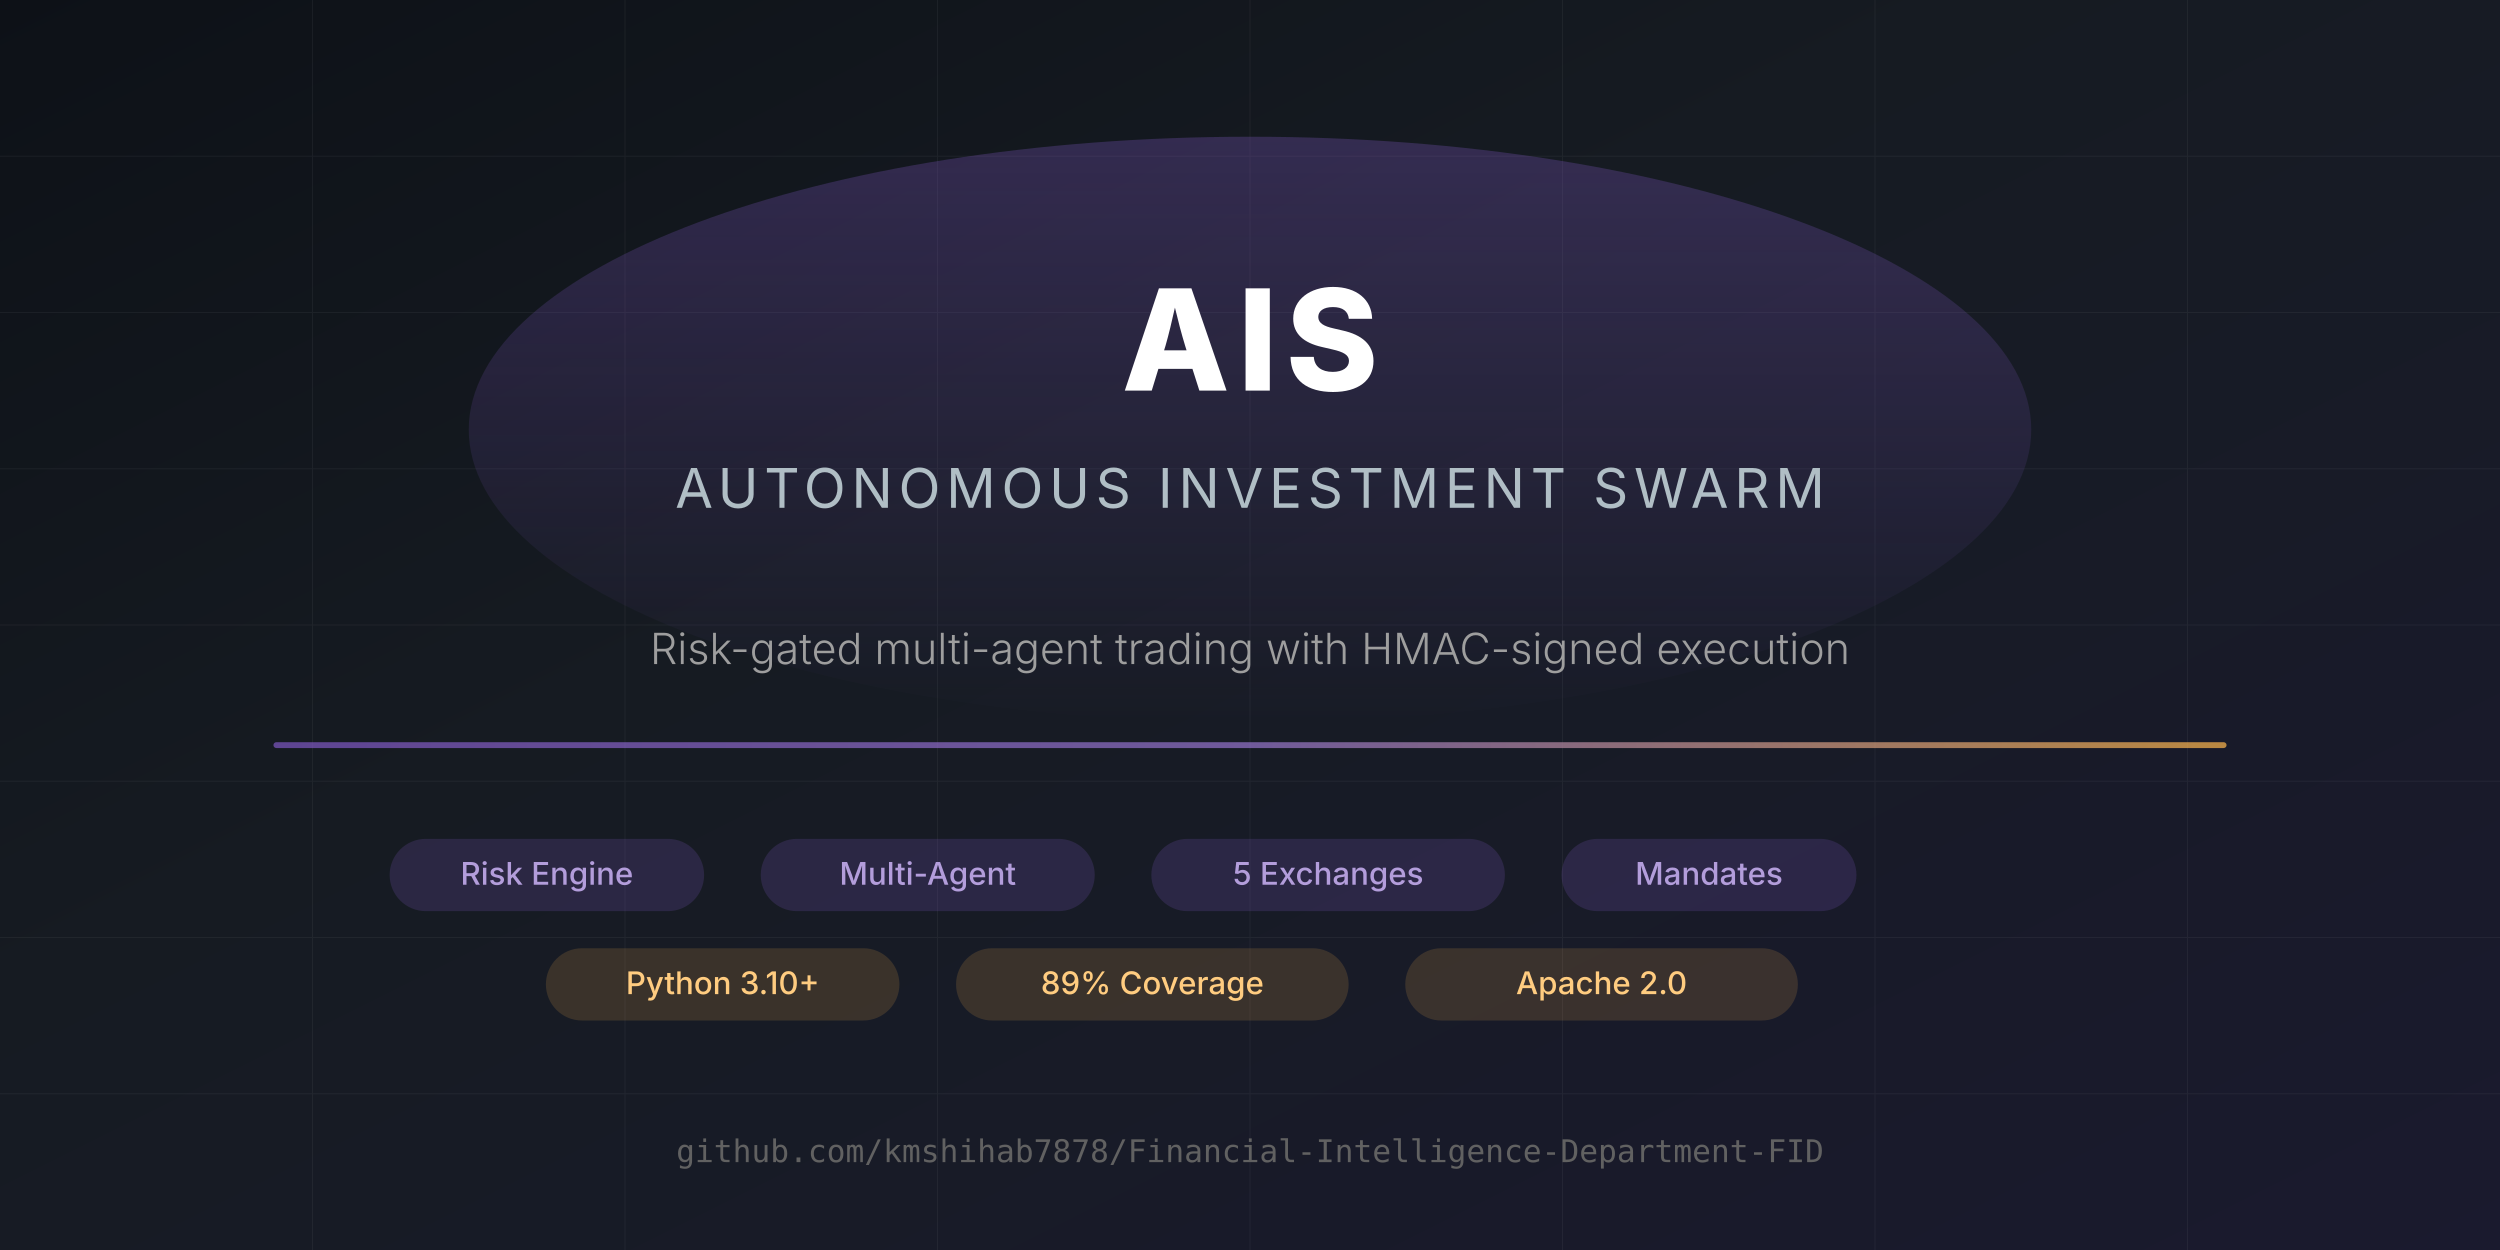
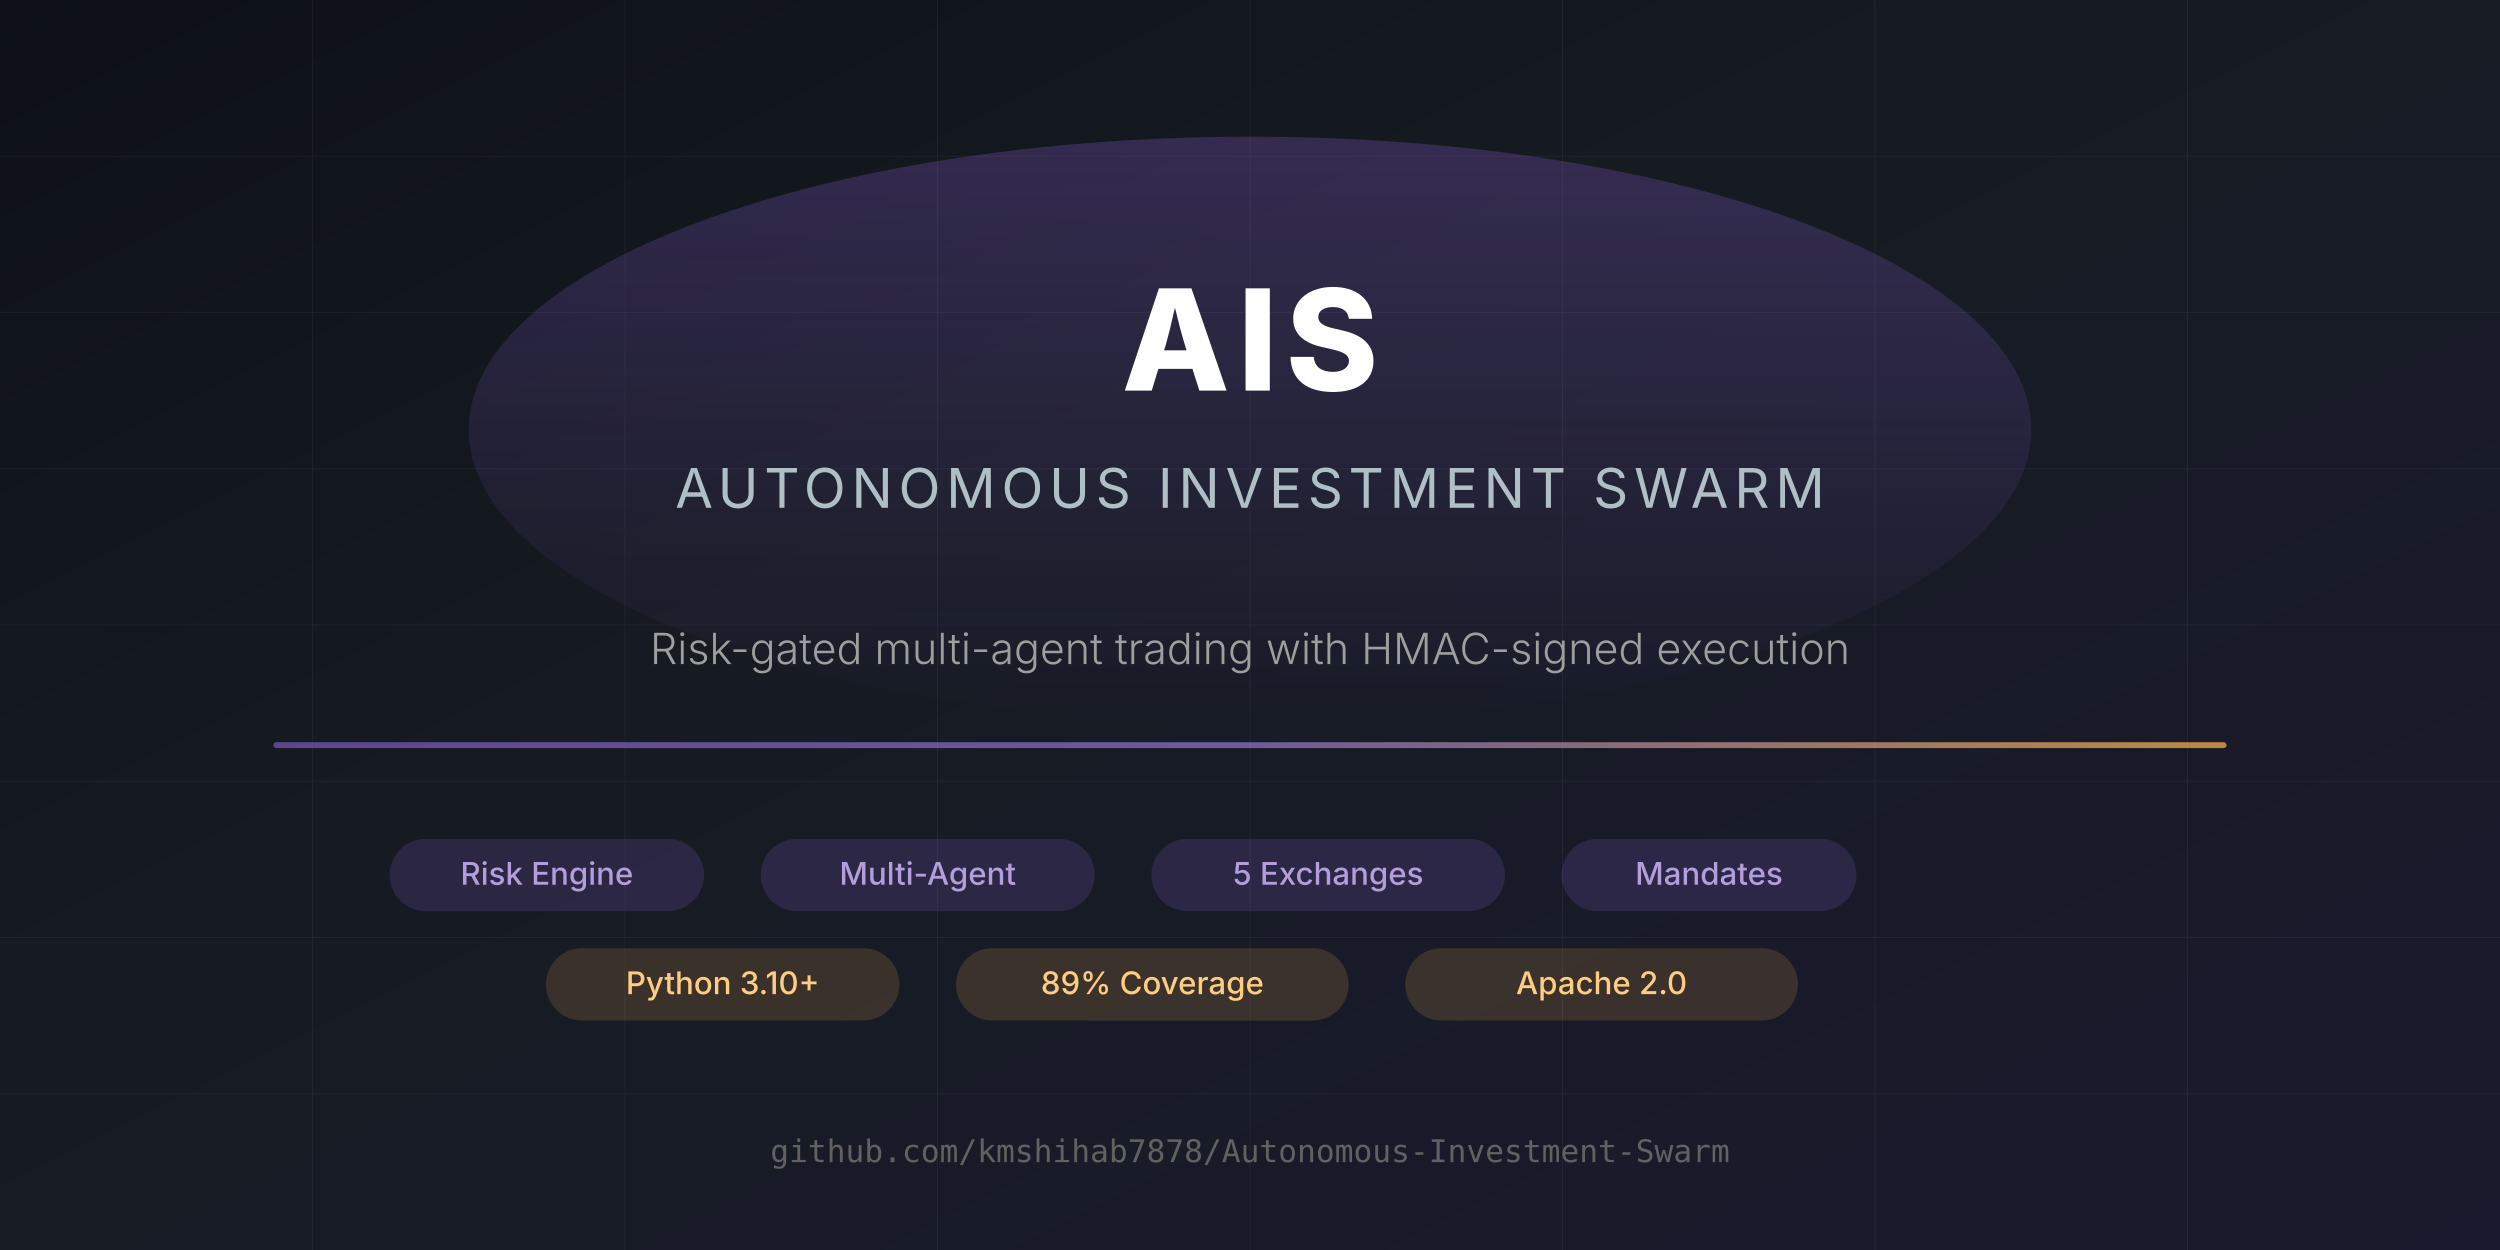
<svg xmlns="http://www.w3.org/2000/svg" viewBox="0 0 1280 640">
  <defs>
    <linearGradient id="bg" x1="0%" y1="0%" x2="100%" y2="100%">
      <stop offset="0%" style="stop-color:#0d1117" />
      <stop offset="40%" style="stop-color:#161b22" />
      <stop offset="100%" style="stop-color:#1a1a2e" />
    </linearGradient>
    <linearGradient id="accent" x1="0%" y1="0%" x2="100%" y2="0%">
      <stop offset="0%" style="stop-color:#7e57c2" />
      <stop offset="50%" style="stop-color:#9575cd" />
      <stop offset="100%" style="stop-color:#ffb74d" />
    </linearGradient>
    <linearGradient id="glow" x1="0%" y1="0%" x2="0%" y2="100%">
      <stop offset="0%" style="stop-color:#7e57c2;stop-opacity:0.3" />
      <stop offset="100%" style="stop-color:#7e57c2;stop-opacity:0" />
    </linearGradient>
  </defs>
  <rect width="1280" height="640" fill="url(#bg)" />
  <g opacity="0.05" stroke="#ffffff" stroke-width="0.5">
    <line x1="0" y1="80" x2="1280" y2="80" />
    <line x1="0" y1="160" x2="1280" y2="160" />
    <line x1="0" y1="240" x2="1280" y2="240" />
    <line x1="0" y1="320" x2="1280" y2="320" />
    <line x1="0" y1="400" x2="1280" y2="400" />
    <line x1="0" y1="480" x2="1280" y2="480" />
    <line x1="0" y1="560" x2="1280" y2="560" />
    <line x1="160" y1="0" x2="160" y2="640" />
    <line x1="320" y1="0" x2="320" y2="640" />
    <line x1="480" y1="0" x2="480" y2="640" />
    <line x1="640" y1="0" x2="640" y2="640" />
    <line x1="800" y1="0" x2="800" y2="640" />
    <line x1="960" y1="0" x2="960" y2="640" />
    <line x1="1120" y1="0" x2="1120" y2="640" />
  </g>
  <ellipse cx="640" cy="220" rx="400" ry="150" fill="url(#glow)" />
  <rect x="140" y="380" width="1000" height="3" rx="1.5" fill="url(#accent)" opacity="0.7" />
  <text x="640" y="200" text-anchor="middle" fill="#ffffff" font-family="system-ui, -apple-system, sans-serif" font-size="72" font-weight="800" letter-spacing="4">AIS</text>
  <text x="640" y="260" text-anchor="middle" fill="#b0bec5" font-family="system-ui, -apple-system, sans-serif" font-size="28" font-weight="400" letter-spacing="3">AUTONOMOUS INVESTMENT SWARM</text>
  <text x="640" y="340" text-anchor="middle" fill="#9e9e9e" font-family="system-ui, -apple-system, sans-serif" font-size="22" font-weight="300">Risk-gated multi-agent trading with HMAC-signed execution</text>
  <g font-family="system-ui, -apple-system, sans-serif" font-size="16" font-weight="500">
    <rect x="200" y="430" width="160" height="36" rx="18" fill="#7e57c2" opacity="0.2" stroke="#7e57c2" stroke-width="1" />
    <text x="280" y="453" text-anchor="middle" fill="#b39ddb">Risk Engine</text>
    <rect x="390" y="430" width="170" height="36" rx="18" fill="#7e57c2" opacity="0.2" stroke="#7e57c2" stroke-width="1" />
    <text x="475" y="453" text-anchor="middle" fill="#b39ddb">Multi-Agent</text>
    <rect x="590" y="430" width="180" height="36" rx="18" fill="#7e57c2" opacity="0.2" stroke="#7e57c2" stroke-width="1" />
    <text x="680" y="453" text-anchor="middle" fill="#b39ddb">5 Exchanges</text>
    <rect x="800" y="430" width="150" height="36" rx="18" fill="#7e57c2" opacity="0.2" stroke="#7e57c2" stroke-width="1" />
    <text x="875" y="453" text-anchor="middle" fill="#b39ddb">Mandates</text>
    <rect x="280" y="486" width="180" height="36" rx="18" fill="#ffb74d" opacity="0.15" stroke="#ffb74d" stroke-width="1" />
    <text x="370" y="509" text-anchor="middle" fill="#ffcc80">Python 3.10+</text>
    <rect x="490" y="486" width="200" height="36" rx="18" fill="#ffb74d" opacity="0.15" stroke="#ffb74d" stroke-width="1" />
    <text x="590" y="509" text-anchor="middle" fill="#ffcc80">89% Coverage</text>
    <rect x="720" y="486" width="200" height="36" rx="18" fill="#ffb74d" opacity="0.15" stroke="#ffb74d" stroke-width="1" />
    <text x="820" y="509" text-anchor="middle" fill="#ffcc80">Apache 2.0</text>
  </g>
-   <text x="640" y="595" text-anchor="middle" fill="#616161" font-family="monospace" font-size="16">github.com/kmshihab7878/Financial-Intelligence-Department-FID</text>
+   <text x="640" y="595" text-anchor="middle" fill="#616161" font-family="monospace" font-size="16">github.com/kmshihab7878/Autonomous-Investment-Swarm</text>
</svg>
